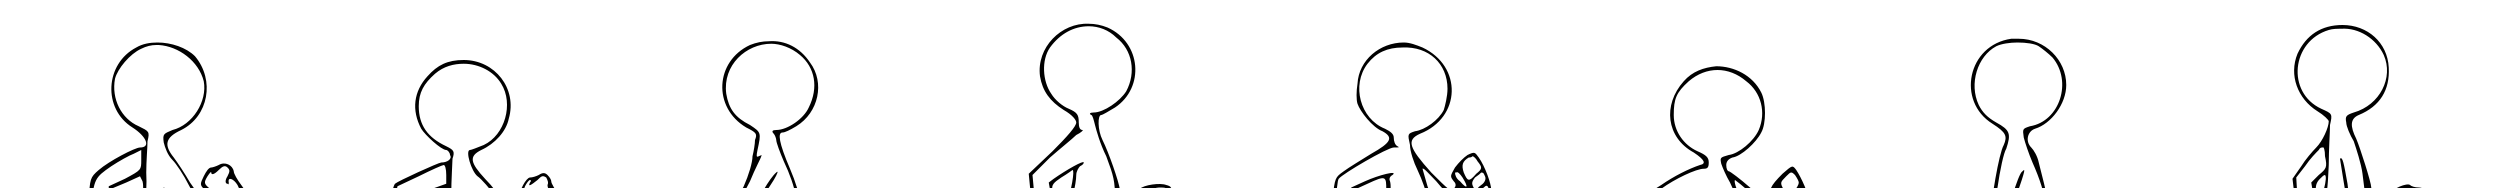
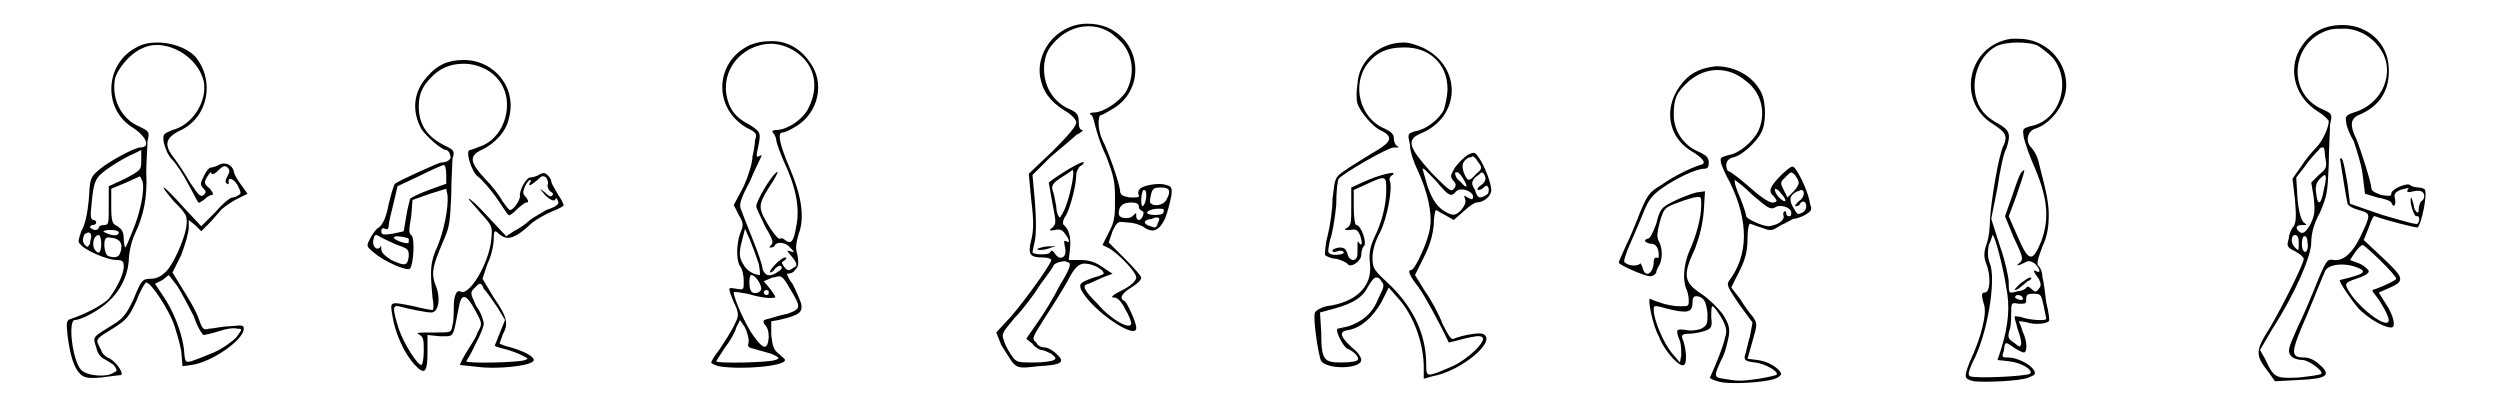
- <svg xmlns="http://www.w3.org/2000/svg" viewBox="0 0 2000 150" preserveAspectRatio="xMinYMin meet">
+ <svg xmlns="http://www.w3.org/2000/svg" viewBox="0 0 2000 320" preserveAspectRatio="xMinYMin meet">
  <path d="M126 34c-6 0-12 1-17 4-25 13-27 49-3 64 11 7 15 16 6 16-4 0-25 11-33 18-7 6-7 7-8 24-1 11-3 20-6 25-2 6-3 9-1 10 3 5 22 13 29 13 5 0 6 1 6 5 0 7-6 18-12 26-5 5-18 12-30 16-4 1-4 3-3 13 2 16 5 26 10 31 3 3 6 4 17 3 8-1 15-2 16-2 2-2-5-12-11-14-2-1-5-4-5-6-1-1-2-4-3-6-1-3 2-5 12-11 11-7 13-9 19-22 3-8 7-15 8-15 4 0 18 22 22 33 2 6 5 16 6 22l1 12 7-1c16-2 42-20 42-29 0-3-1-3-11-2-6 0-14 2-17 2-4 1-5 1-8-8-2-6-8-16-13-24l-8-13 7-14c3-8 6-18 6-22v-6l5 4 5 5 6-6c3-3 7-8 9-10 1-2 7-6 12-9l10-5-5-7c-3-4-6-9-6-11-1-5-7-8-12-5-2 1-5 2-6 2-2 0-4 3-6 7-3 6-3 7 0 10 2 2 2 3 0 5-3 2-4 0-11-10-4-7-10-16-13-20-8-10-7-16 6-22 22-11 27-40 11-59-7-7-19-11-30-11zm-1 2h2c16 1 32 13 36 29 3 16-9 35-25 39-7 3-8 3-7 10 1 4 3 10 7 14 3 3 9 12 13 20 4 7 7 14 8 14 0 1 2-1 4-2 2-2 5-4 6-4 2 0 2-1-1-5-5-4-5-5-2-10 2-3 3-4 3-3 0 2 2 2 6-2 3-3 5-4 7-2s2 3 0 7c-2 3-2 6 0 6 1 1 1 0 1-1-1-5 4-3 7 2 3 6 3 7 1 8-1 1-4 2-5 2-2 0-8 5-14 12l-11 11-14-15c-8-9-15-16-16-16s3 5 8 11c11 11 11 12 10 21-2 11-11 31-17 36-3 3-7 5-11 5-7 0-8 1-14 16-6 13-9 16-17 21-16 10-16 9-13 18 1 5 4 8 6 9s5 3 8 5c3 4 3 5 0 6-5 4-21 3-26-2-7-7-11-40-5-40 5 0 20-8 27-15 9-8 15-20 16-32 0-6 2-16 5-22 7-15 10-29 9-49 0-9 1-20 1-25 2-8 1-8-7-12-14-6-22-22-19-38 2-8 12-20 21-24 4-2 8-3 12-3zm-12 84v8c0 8 0 8-13 15l-13 6v16c0 14 0 15-4 15-2 0-4 1-4 2s-1 2-3 2c-1 0-3-1-4-2 0-1 1-2 2-2 2 0 3-1 3-2s-1-2-2-2c-2 0-3-2-2-10 2-23 3-24 16-33 6-4 15-9 18-10l6-3zm-1 21l2 4c2 7-2 26-8 40-3 7-5 13-6 13 0 0-1-3-1-7 0-6-2-8-5-10-4-2-5-3-5-16v-14l12-5 11-5zm-26 43h3c4 0 6 1 6 2 0 3-5 3-11 0-2-1-2-1 2-2zm-15 2c1 0 2 1 2 3 0 1-1 4-1 6-2 3-2 3-4 1s-2-5-1-7c0-2 3-3 4-3zm8 2c1 0 2 3 2 7 0 7-2 9-5 5s-1-12 3-12zm7 2c8 0 12 3 11 9s-3 8-10 6c-4-1-5-15-1-15zm49 30l7 9c3 5 9 16 13 24 3 9 7 15 8 15 0 0 6-1 12-3s12-3 15-2c4 0 4 0-1 7-3 3-11 9-18 12s-15 6-18 7c-5 1-5 1-6-11-2-13-8-29-17-42l-6-9 6-3 5-4zM371 48c-13 0-21 4-29 13-11 12-13 27-5 42 3 5 16 17 20 17 1 0 3 2 3 4 2 3-2 6-7 6-2 0-35 15-37 17-1 1-3 8-5 16-2 11-5 17-8 19-2 1-5 5-7 9-3 6-3 6 3 11 8 7 26 15 29 13 3-4 4-25 1-27-2-1-2-4 0-15l1-13 14-5 13-4 1 5c1 10-3 29-8 41-6 13-6 19-4 41 1 5 1 10 0 10s-7-1-15-3c-20-4-19-4-17 8 2 13 9 29 17 38 9 10 11 7 11-10v-13l10 1c12 0 10 2 15-23 2-12 6-11 13 2 6 11 6 11 2 18-1 4-6 11-9 16s-5 9-5 10c1 0 9 1 19 2 18 1 40-2 40-6 0-3-8-7-18-10-5-1-9-3-9-3-1 0 1-3 2-7 5-9 4-14-7-30l-9-15 4-12c3-6 5-15 5-20 0-7 1-7 4-4 7 6 13 4 27-9 4-3 11-7 16-9s9-4 9-5c0 0-2-5-5-9-2-4-5-8-5-10 0-1-1-3-3-5s-4-2-7 0c-2 1-5 2-7 2-3 0-9 11-8 15 0 3-5 11-8 11-1 0-3-3-6-7-2-4-8-12-14-18-12-13-13-18-3-23 11-5 20-15 22-25 7-24-11-47-36-47zm0 3c12 0 24 6 30 16 10 16 3 41-14 49-5 2-10 4-11 4-4 0 1 17 6 21 3 2 10 10 15 17s9 14 10 14c0 1 3-1 6-4s7-6 8-6c2 0 2-1 0-4-3-3-3-4-1-9 1-2 3-5 4-5s1 1 0 2c-2 4 1 2 6-2 3-3 4-4 7-2 1 2 2 4 1 6 0 2 1 4 2 5 2 1 3 2 2 3-1 2-3 1-6-2-5-4-5-4 0 2 4 4 7 5 8 4 1-2 1-2 2 0 2 3 0 5-9 8-3 2-9 5-13 8-3 3-9 7-13 9l-6 4-15-16c-8-9-15-15-15-14s5 6 10 12c9 10 9 10 8 21-2 19-18 46-25 41-3-1-5 4-5 13 0 4 0 11-1 14-1 6-1 6-13 6-16 0-17 0-13 2 3 2 3 5 3 13 0 6-1 11-2 11-3 0-14-17-18-29-5-16-5-19 0-18 7 2 22 5 26 5 6 0 8-12 3-23-3-9-2-14 7-35 5-11 5-16 6-36 0-12 1-26 1-29 2-6 1-7-5-10-15-7-22-17-22-32 0-11 4-18 13-26 7-6 15-8 23-8zm-16 81c1 0 2 3 2 8v7l-14 5c-8 3-14 6-15 7 0 1-2 7-3 14l-2 12s-4 1-9 2c-7 1-9 1-9-2 0-2 1-3 3-2s3 0 3-3c0-2 2-10 4-18l3-13 17-8c10-5 19-9 20-9zm-54 56c1 0 2 1 4 2s8 4 13 6c9 3 9 4 9 9-1 8-3 8-14 3-6-4-8-6-8-9s0-3-1-1c-3 3-7-2-5-7 0-2 1-3 2-3zm16 1c3 0 9 1 10 2v3c-1 2-12-2-12-4 0 0 1-1 2-1zm67 38c1 0 2 1 3 4 2 2 7 9 11 15l6 10-4 10-4 10c-1 1 3 2 7 3s10 3 14 5c6 3 6 3 3 4-4 2-47 3-47 1 0 0 4-6 7-13 4-7 7-15 7-17s-2-9-6-14c-5-11-5-11-1-15 2-2 3-3 4-3zM615 33c-5 0-10 1-15 3-28 13-30 50-3 66 8 4 9 5 7 10 0 3-1 9-2 13 0 5-3 15-7 24l-8 15 4 8c4 7 4 8 1 15-3 9-3 21 0 26 2 2 3 8 3 12 0 7 0 7-6 6s-6-1-5 3c1 3 3 8 5 12 2 6 2 7-2 15-2 4-7 12-11 18-4 5-7 10-7 11s3 2 6 3c18 3 53 0 53-5 0-1-3-3-5-5-4-3-5-6-6-15v-11l6-1c17-4 19-6 18-13-1-3-4-10-7-16-4-5-5-9-4-8 2 0 5-1 6-3 3-3 3-5 2-12-2-6-1-10 1-17 5-13 2-31-7-52s-10-29-6-29c2 0 6-2 11-5 18-11 23-35 11-51-8-12-20-18-33-17zm2 2c7 0 16 3 23 9 12 10 15 26 7 42-4 9-17 18-26 18-3 0-4 1-2 3 1 1 2 4 2 5 0 2 3 10 6 17 10 21 13 38 10 52-2 12-4 15-9 11-1-1-3-2-4-1s-6-5-10-12c-8-14-8-15 5-35 3-5 4-8 2-6-5 4-16 23-16 27 0 2 4 9 7 16 6 10 7 13 5 15s-2 2 0 2c1 0 3-1 3-2 2-3 9-2 12 2 4 4 4 4 0 3-3-1-3-1 2 5 4 5 4 7 1 8-4 3-5 3-8-1-2-3-2-3 1-5 1-1 2-2 0-2-3 0-13 10-12 12 1 0 3-1 4-3 2-2 4-3 5-2s0 3-2 4c-7 5-11 4-13-2 0-3-4-14-8-24s-8-20-9-23c-2-4-1-8 7-23 4-10 9-19 9-20 1-1 0-1-2 0s-2 0-1-5c3-14 3-14-6-20-12-6-17-13-19-25-3-23 16-40 36-40zm-21 148l4 9c2 5 5 13 7 19 1 5 1 9 1 9-5 0-11-4-13-8-4-6-4-10-1-21l2-8zm5 37c3 0 8 7 8 11 0 3-6 5-8 2-2-2-2-13 0-13zm22 1c3 0 5 3 9 10 9 15 9 16-2 20-5 1-12 3-15 4-5 1-5 2-3 5 2 2 3 5 3 10-1 10-4 10-12-1-6-8-16-30-16-35 0-1 5 0 11 1 10 3 18 4 22 3 1 0-1-3-4-7l-5-6 7-3c2 0 4-1 5-1zm-10 11c2 0 2 1 2 2s0 2-2 2c-1 0-2-1-2-2s1-2 2-2zm-21 24l4 6c2 4 3 9 3 11-1 4-1 5 4 6 4 1 10 3 14 4 7 3 7 4 3 5-4 2-47 3-47 1 0 0 3-5 7-11 4-5 8-12 9-16l3-6zM871 19c-22-1-42 19-39 42 2 12 8 20 19 27 7 4 10 8 10 10 0 3-7 11-19 23l-19 18 2 21c2 16 2 24 0 32-3 12-1 14 10 14 3 0 6 1 6 2 0 3-20 31-32 45l-12 13 4 10c3 5 7 11 9 14 4 4 5 5 20 3 19-1 23-3 15-10-3-3-7-5-9-5s-6-1-7-4c-4-3-3-4 7-20 6-9 14-22 18-29 5-10 8-13 12-14 6-1 17 4 17 8 0 0-3 2-8 3-11 4-12 5-10 10 9 17 45 41 44 30 0-4-7-19-9-21-5-2-3-6 5-11 5-3 8-6 8-8 0-1-6-8-13-15l-13-13 3-9c4-8 4-8 12-7 5 0 10 2 12 3 8 6 13 4 18-6 2-5 4-13 5-18 1-7 0-8-4-9-5-2-18 0-21 3-1 1-2 3-1 5s-1 2-7 2c-6-1-8-2-8-6-1-7-9-30-14-40-4-8-4-20-1-20 1 0 6-3 11-6 24-16 21-52-6-64-5-2-10-3-15-3zm0 2c8 0 16 3 22 9 13 10 16 28 8 43-5 8-18 17-26 17-3 0-4 1-2 2 1 0 2 4 3 8s4 15 9 25c6 16 7 20 7 34 0 13 0 18-5 27l-5 10 6 3c9 6 21 19 21 23 0 2-3 6-11 10s-10 6-7 6 6 3 9 9c3 5 5 10 5 12-1 5-16-3-27-16-11-11-13-15-7-16 2-1 7-3 11-5l8-3-9-6c-6-4-11-5-17-5h-9l1-9c1-9-1-16-5-19-1-1-1-4 2-8 4-8 8-25 8-32 0-3 2-6 3-7 2-1 3-2 3-3 0-2-14 6-24 13l-4 3 3 17c3 15 3 16 0 19-3 2-3 3 2 2 4-1 6 0 8 3 4 5 4 8 1 6-2-1-2 0-1 5 2 8-4 11-8 5-2-3-3-3-4-1s-12 2-14 0c0-1 1-5 2-10 1-6 1-16 0-30l-2-22 14-14c8-7 18-15 21-18 4-2 6-4 5-4-2 0-3-2-3-6 0-6-1-8-8-11-5-2-11-7-14-12-7-10-8-27-1-37 8-11 19-17 31-17zm-13 115c2 0-1 17-5 28-2 6-5 10-5 10-1 0-3-4-3-9-1-5-2-11-3-13-1-4 1-6 7-10 5-3 9-6 9-6zm71 14c7 0 8 3 4 10-2 4-10 6-13 2 0-1 0-4 1-7 1-4 2-5 8-5zm-14 2c2 0 2 2 2 5 0 2-1 6-2 7-1 2-2 1-2-4 0-4 1-8 2-8zm-10 10c4 0 6 1 6 3s1 3 3 4c2 0 0 7-3 7-1 0-2-1-2-3 0-3 0-3-2-1-3 4-12 3-12-1 0-6 3-9 10-9zm23 5c3 0 3 0 3 2s-2 3-7 3c-9 0-8-4 1-5h3zm-3 7c3 0 3 1 1 5 0 2-2 3-2 3-10-2-11-6-2-7 1-1 3-1 3-1zm-83 23c-2 0-6 0-9 1-4 1-4 2-1 2s7-1 9-2c4-1 5-1 1-1zm10 12c1 0 2 1 3 1 2 1 1 5-7 18-5 10-13 23-18 30l-9 13 5 4c2 3 6 5 7 5 2 0 6 2 8 3 4 3 4 4 2 5-1 1-9 2-16 2-13 0-14 0-18-6-2-3-5-8-6-12-2-5-1-6 9-18 6-6 15-18 20-26 6-8 11-15 11-16 2-2 6-3 9-3zM1123 34c-19 0-36 14-37 33-1 6-1 13 0 16 2 6 12 19 20 22 9 5 7 9-9 18-8 5-18 11-22 14-7 5-7 5-9 22 0 9-2 22-4 30-2 7-2 14-2 15 1 1 5 3 9 3 4 1 8 3 9 4 2 4 11-2 11-7 0-3 1-6 2-7 3-2-2-17-6-17-1 0-2-6-2-14v-14l11-5c15-7 15-6 15 5s-3 25-10 39c-3 7-4 12-3 20 2 18-11 31-35 34-4 1-8 3-9 5-2 4 3 36 5 39 6 7 32 6 32-1 0-2-2-5-4-7-13-11-15-16-6-17 10-2 19-10 26-22l6-12 7 8c13 14 21 37 21 56v9l7-2c23-4 53-29 40-34-3-1-16 1-23 4-2 1-4-2-9-12-3-8-9-19-14-26l-8-13 7-14c5-10 7-17 8-26 0-6 1-12 2-12 0 0 3 2 7 4l7 4 8-7c4-4 9-7 10-7 6 0 12-5 12-10s-5-19-10-26c-3-4-3-5-9-2-3 2-7 6-10 10-4 7-4 7-1 11 2 2 2 4 0 6-2 3-4 1-18-13-18-20-20-26-9-31 33-13 34-54 2-69-5-2-10-4-15-4zm-1 4c21-1 36 13 36 33 0 6-2 14-3 17-4 8-15 16-23 17-6 2-6 2-4 11 0 5 3 14 6 20 8 17 12 35 10 46-1 10-12 34-15 34s-2 4 6 14c5 7 17 29 24 44 0 0 5-1 12-3 9-2 13-3 15-1 3 3-11 17-24 23-21 9-21 9-21-1 0-23-9-44-28-63-14-13-15-14-15-23 0-5 2-13 6-20 6-12 10-35 8-41-1-2 0-4 2-5 5-4-11 0-22 5l-11 5v15c0 12 0 15-3 17s-3 2 2 2c5-1 6 0 8 4 2 6 2 10-1 6-1-2-1-1-1 5s0 8-3 9c-2 0-4-1-5-5-1-3-2-5-6-5-2 0-5 1-6 2 0 2 1 2 4 1s5 0 5 1c0 2-11 3-12 0-1 0 0-5 1-10 2-5 4-18 5-28 0-11 1-20 2-21 3-4 39-25 44-25 4 0 5 0 3-1s-3-4-3-7-3-5-7-7c-20-8-27-35-14-52 7-9 16-13 28-13zm56 87c1 0 3 2 4 4 4 5 4 6-1 10-6 7-7 6-10-1-2-6-1-9 4-12 1 0 2 0 3-1zm-40 10c1-1 5 4 11 10 10 12 12 13 16 8 4-4 16 1 13 6 0 1-2 0-4-1-3-2-3-2-2 1s0 5-3 9c-5 5-7 5-15 0-5-4-8-8-12-19l-4-14zm27 3c1-1 3 1 5 4 5 8 4 10-2 3-3-2-4-5-4-7h1zm20 0c2 0 2 1 3 3s0 5-3 7-4 4-2 4c1 0 3-1 4-2 2-2 3-2 4 1 0 2 0 4-2 5-5 3-7 3-9-4-3-5-3-6 0-10 3-2 4-3 5-4zm-84 84c2 0 3 1 4 3 3 3 2 5-2 13-5 13-13 19-24 23-5 1-9 2-9 2-2 2 5 15 8 16 5 2 10 7 8 9 0 1-6 2-13 2-14 0-16-2-16-24l-1-16 11-3c15-4 23-9 27-17 3-5 5-8 7-8zM1373 53c-10 1-19 4-26 12-17 19-14 45 8 57 9 6 10 9 5 10-9 3-21 9-31 16-10 6-11 8-17 22-3 8-8 20-11 26-3 7-6 13-6 14 0 2 21 11 25 11 2 0 4-1 5-3 0-2 2-5 3-7 2-5 2-13-1-18-2-4-1-8 1-16 3-10 4-11 12-14 5-2 11-4 15-5 6-1 6-1 6 6 0 10-4 25-10 38-4 10-5 22-2 29 1 2 2 6 2 9 0 5 0 5-7 5-4 0-11-1-16-3-4-1-8-3-8-3-2 0 2 21 7 30 5 13 17 25 20 23 3-1 2-14-1-21-1-3 0-4 5-4 3 0 9-1 12-2 6-2 7-3 6-11 0-5 0-9 1-9s4 4 7 9c4 7 5 11 3 16-1 6-7 21-12 32-1 0 2 2 6 3 8 3 38 1 46-2 3-1 5-3 5-4-2-5-11-10-19-11l-8-1 4-14c4-14 4-14 0-20-2-2-7-9-10-14l-7-9 7-14c5-10 6-17 6-25 0-7 1-12 2-12s5 2 9 3c8 3 8 3 16-2 5-2 9-5 10-5 2 0 5-1 9-3 5-3 6-4 4-9-1-8-7-21-11-27-3-4-3-4-11 3-10 10-12 14-7 18 3 4 3 4 0 5-2 1-9-3-19-12-8-7-16-13-17-13s-2-2-2-5 2-5 5-6c7-1 19-12 23-20 4-7 4-24 0-32-7-14-22-21-36-21zm1 3c8 0 16 3 23 9 12 9 16 25 10 39-4 9-16 19-24 20-7 2-7 2-6 7 1 3 4 10 7 15 15 31 15 58-1 79-2 3 0 6 8 18l11 15-2 11c-2 6-3 13-4 15-1 4 0 5 8 6 9 1 20 8 17 10 0 0-7 2-14 3-14 2-17 2-28 0-8-1-8-2-2-15 3-5 5-14 6-19 1-7 0-10-5-18-4-5-11-12-17-16-14-9-15-15-5-36 4-11 6-19 7-30l1-16-7 1c-4 1-12 4-18 7-10 5-11 6-14 18-3 8-5 12-7 12-1 0-2 1-2 2 1 1 3 2 5 2 4 0 6 4 6 9 0 2 0 3-2 2-1 0-2 1-2 3 0 10-7 14-9 5-1-3-2-4-2-3-2 2-9 2-12-1-2 0 1-8 5-17s9-21 11-26c3-7 6-11 13-16 11-8 28-16 34-16 3 0 4-1 4-5s-2-6-9-9c-11-5-19-16-19-29s2-18 12-27c7-6 15-9 23-9zm59 82c1 0 2 1 3 2 2 3 3 5 3 6 0 2-2 5-4 7l-5 5-3-6c-3-6-3-6 2-11 2-2 3-3 4-3zm-45 6s7 5 14 12c12 10 14 12 18 10 4-3 13 0 13 4 0 2 0 3-2 3-1 0-2-1-2-2s0-2-1-2-2 2-1 4c0 2-1 4-5 6-2 1-6 2-7 2-5 0-18-6-18-8 0-1-2-8-5-15s-5-13-4-14zm32 7c1 0 3 1 5 4 3 3 4 6 3 6-3 0-9-7-8-10zm21 1c3 0 3 6-2 9-2 2-4 4-2 4 1 0 3-1 3-2 2-3 5-2 5 2 0 2-1 4-3 5-4 2-4 2-8-5-3-6-2-9 4-12 1 0 2-1 3-1zm-84 85h1c5 1 7 4 8 14 0 8 0 9-5 12-3 1-8 2-12 1-8-1-9-1-5 9 1 3 1 8 1 11l-1 6-6-7c-7-8-15-27-15-35 0-4 0-4 11-1 16 4 20 3 20-5 0-4 1-5 3-5zM1615 31h-6c-35 5-44 50-15 68 11 7 12 10 9 17-4 7-10 44-11 59 0 7-1 16-3 21-2 6-2 10 0 15 4 10 3 23-1 23-3 0-3 2-1 9 3 7-2 27-11 46-5 13-5 14 3 16 8 1 37 0 44-3 5-2 6-3 4-6-3-5-14-10-20-10-5 0-6 0-4-5 1-8 1-8 8-3 3 2 7 4 8 4 3 0 3-9-1-17-1-4-3-8-3-8s3 0 7 1c6 2 15 1 17-1 1 0 0-7-2-15-1-8-2-17-3-20 0-3-1-7-3-9s-1-5 3-16c4-8 5-17 5-24 0-10-1-16-8-43-1-5-4-10-6-12-5-5-3-13 3-15 13-4 25-20 25-35 0-20-17-37-38-37zm-1 3c7 0 14 1 17 3s8 6 11 9c16 19 6 51-18 55-6 2-6 2-5 9 1 4 4 13 7 20 12 27 14 44 7 63-7 17-10 17-19-4l-7-16 6-16c8-23 7-22 5-20-2 1-5 10-8 19l-6 17 7 17c7 15 8 17 5 20-4 3-2 3 4 0 3-2 5-1 8 1 4 4 5 8 1 6-3-2-2 1 2 6 2 4 2 6 0 8-2 3-3 3-6 0-2-2-3-2-4-1 0 1-4 3-7 3-7 2-7 2-7-7 0-4-3-18-7-29l-7-22 5-25c2-14 5-28 7-31 4-12 3-15-8-21-7-4-11-8-14-14-8-17-1-39 14-47 4-2 11-3 17-3zm-20 154c2 0 9 28 11 42 3 15 2 29-4 49l-3 9 9 1c10 1 20 7 17 10-3 2-43 4-48 2-2-1-1-4 2-11 12-22 19-66 14-79-2-5-2-9-1-15 2-4 3-8 3-8zm30 34c-1 0-4 2-8 5-3 3-5 5-4 5s3-1 4-2 4-3 6-5c3-1 4-3 2-3zm2 13h1c6 0 6 1 8 10l2 10c0 2-13 1-19-1-3-1-6-1-6-1-1 1 1 5 2 10 2 5 3 10 3 12-1 3-1 3-6-1-5-3-5-5-3-11 1-4 1-11 1-15 0-6 1-6 6-5 6 0 6 0 6-4 0-3 1-4 5-4zm-12 1c2 0 4 1 4 2 1 1 0 2-1 2-2 0-4-1-5-2 0-1 1-2 2-2zM1874 20c-17 0-29 8-36 23-7 17 0 36 16 46 5 3 9 7 9 8 0 5-5 16-10 21-3 3-9 10-12 15l-7 10 2 17c1 13 1 17-1 21-2 2-4 7-4 10-2 6-1 7 5 10 4 2 7 5 7 6 0 4-17 38-27 55-12 19-12 22-1 36l5 7 19-1c23-1 26-4 17-12-4-4-9-6-12-6-12 0-12-3 2-35 7-17 13-32 14-34 2-5 13-7 23-4 12 4 10 6-11 11-2 0 9 16 15 23 8 8 20 15 26 15 4 0 2-10-5-20l-5-8 7-3c14-6 14-8-3-24l-16-15 4-10c2-6 4-10 5-9 11 4 32 9 34 9 3-2 8-26 6-30 0-1-3-2-5-2-3 0-6-1-7-2-2-2-15 3-15 7 0 2-1 2-8 1-5-2-8-3-8-6 0-4-9-32-12-39-5-10-5-16 2-19 17-7 25-20 24-38-1-20-17-34-37-34zm-1 3c14-1 28 8 34 21 8 18-3 40-24 46-6 2-7 3-6 8 0 3 3 10 6 15 2 6 6 18 7 26l2 16 10 3c6 1 11 3 11 4 2 5 4 2 3-3-1-4 0-5 4-7 7-2 8-2 6 0-1 2 1 2 5 1 5-1 7 0 8 2s0 5-2 6c-1 1-2 4-2 6s0 3-1 3-3-3-3-6c-1-4-2-6-2-6-2 2 2 15 4 15 3-1 3 4 1 6-1 1-14-3-28-7l-26-9-2-16c-3-17-4-22-6-20 0 0 5 32 6 36 1 2 5 4 9 5 10 3 10 3 1 22-6 12-13 19-21 18-5-1-6 0-13 17-4 10-11 27-16 37-8 18-8 19-5 23 2 2 6 3 9 3 5 0 17 9 15 11-1 1-9 2-18 3-19 1-20 0-27-15l-4-7 10-17c18-28 31-58 31-69 0-7 2-15 7-24 6-14 6-17 7-38 0-12 1-27 1-32 2-9 2-9-7-13-28-13-24-54 6-63 3-1 7-1 10-1zm-15 95c1-1 2 2 2 7 2 9 1 10-5 15l-6 6 2 12c1 10 1 13-2 20-4 8-7 10-10 7s-2-5 3-5c4 0 4 0 1-2-2-2-4-8-5-19l-1-17 7-9c4-6 9-11 11-13 1-2 2-2 3-2zm2 22c1 1 1 4-1 12-2 12-5 13-6 3-1-6 0-9 3-12 2-2 3-3 4-3zm-24 48c2 0 3 2 3 6 0 7 0 7-3 4-4-4-3-10 0-10zm8 1c1 0 2 2 2 5 1 5-1 9-3 7s-2-10 0-12h1zm46 7c2 0 27 24 27 27 0 1-8 5-16 8-4 1-4 1 0 6s10 16 10 19c0 9-26-11-33-25-2-4-2-5 7-8 6-2 10-4 10-6 0-1-3-4-7-6l-8-3 4-6c2-3 5-6 6-6z" />
</svg>
